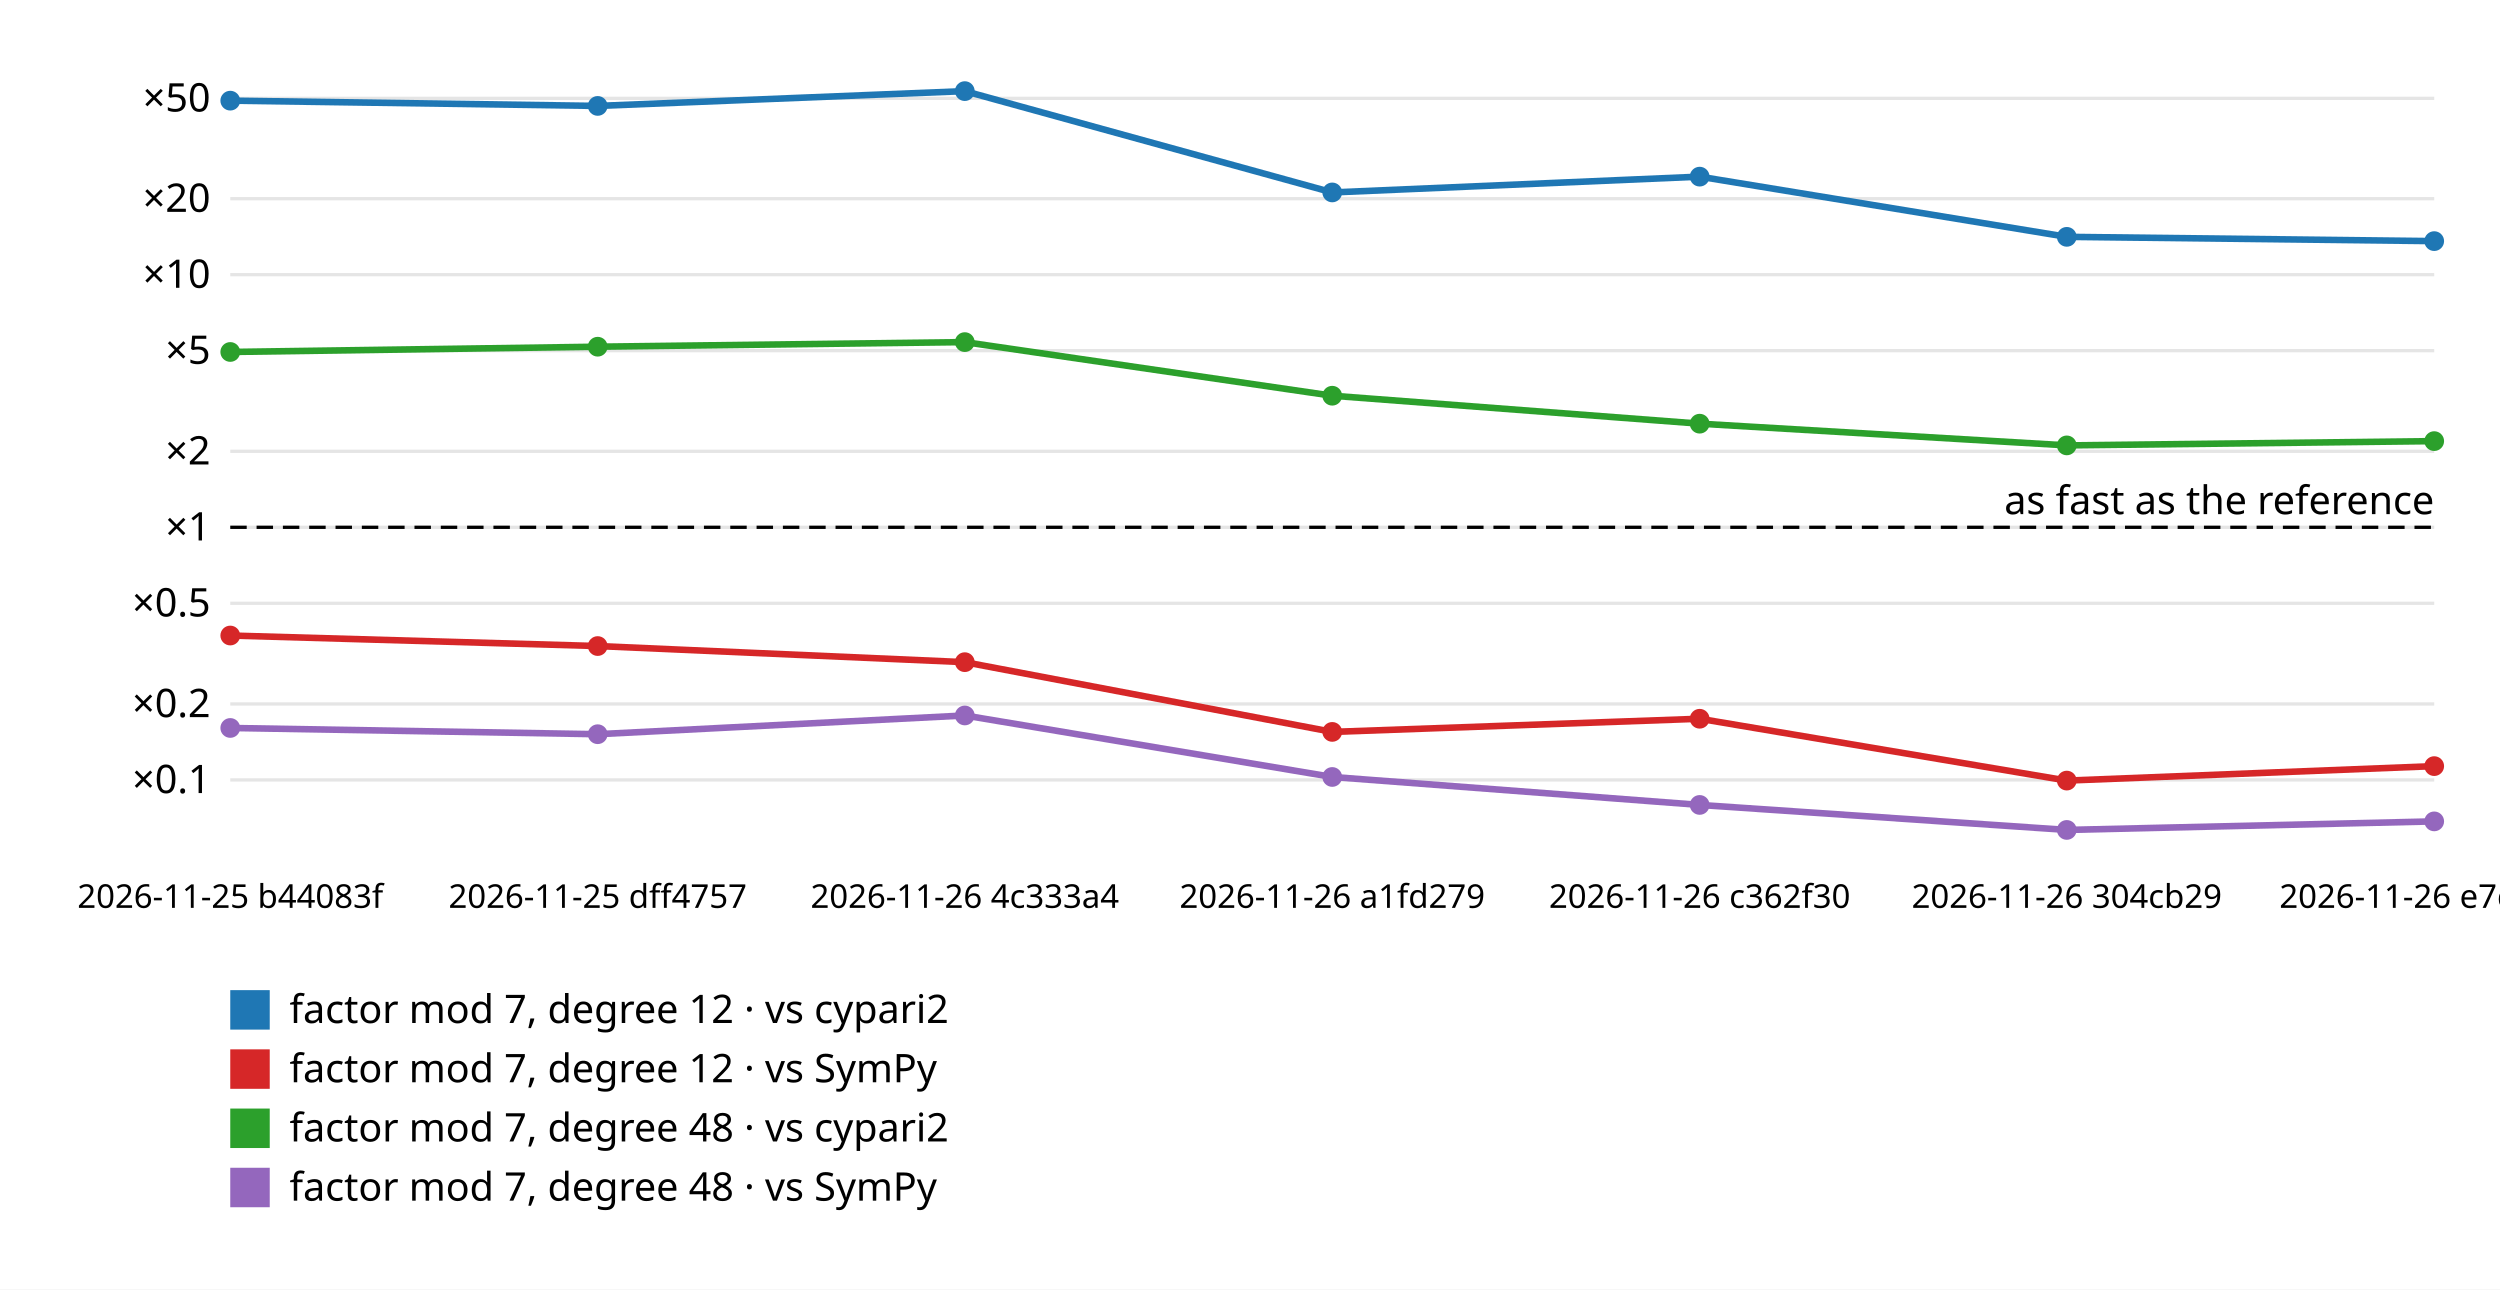
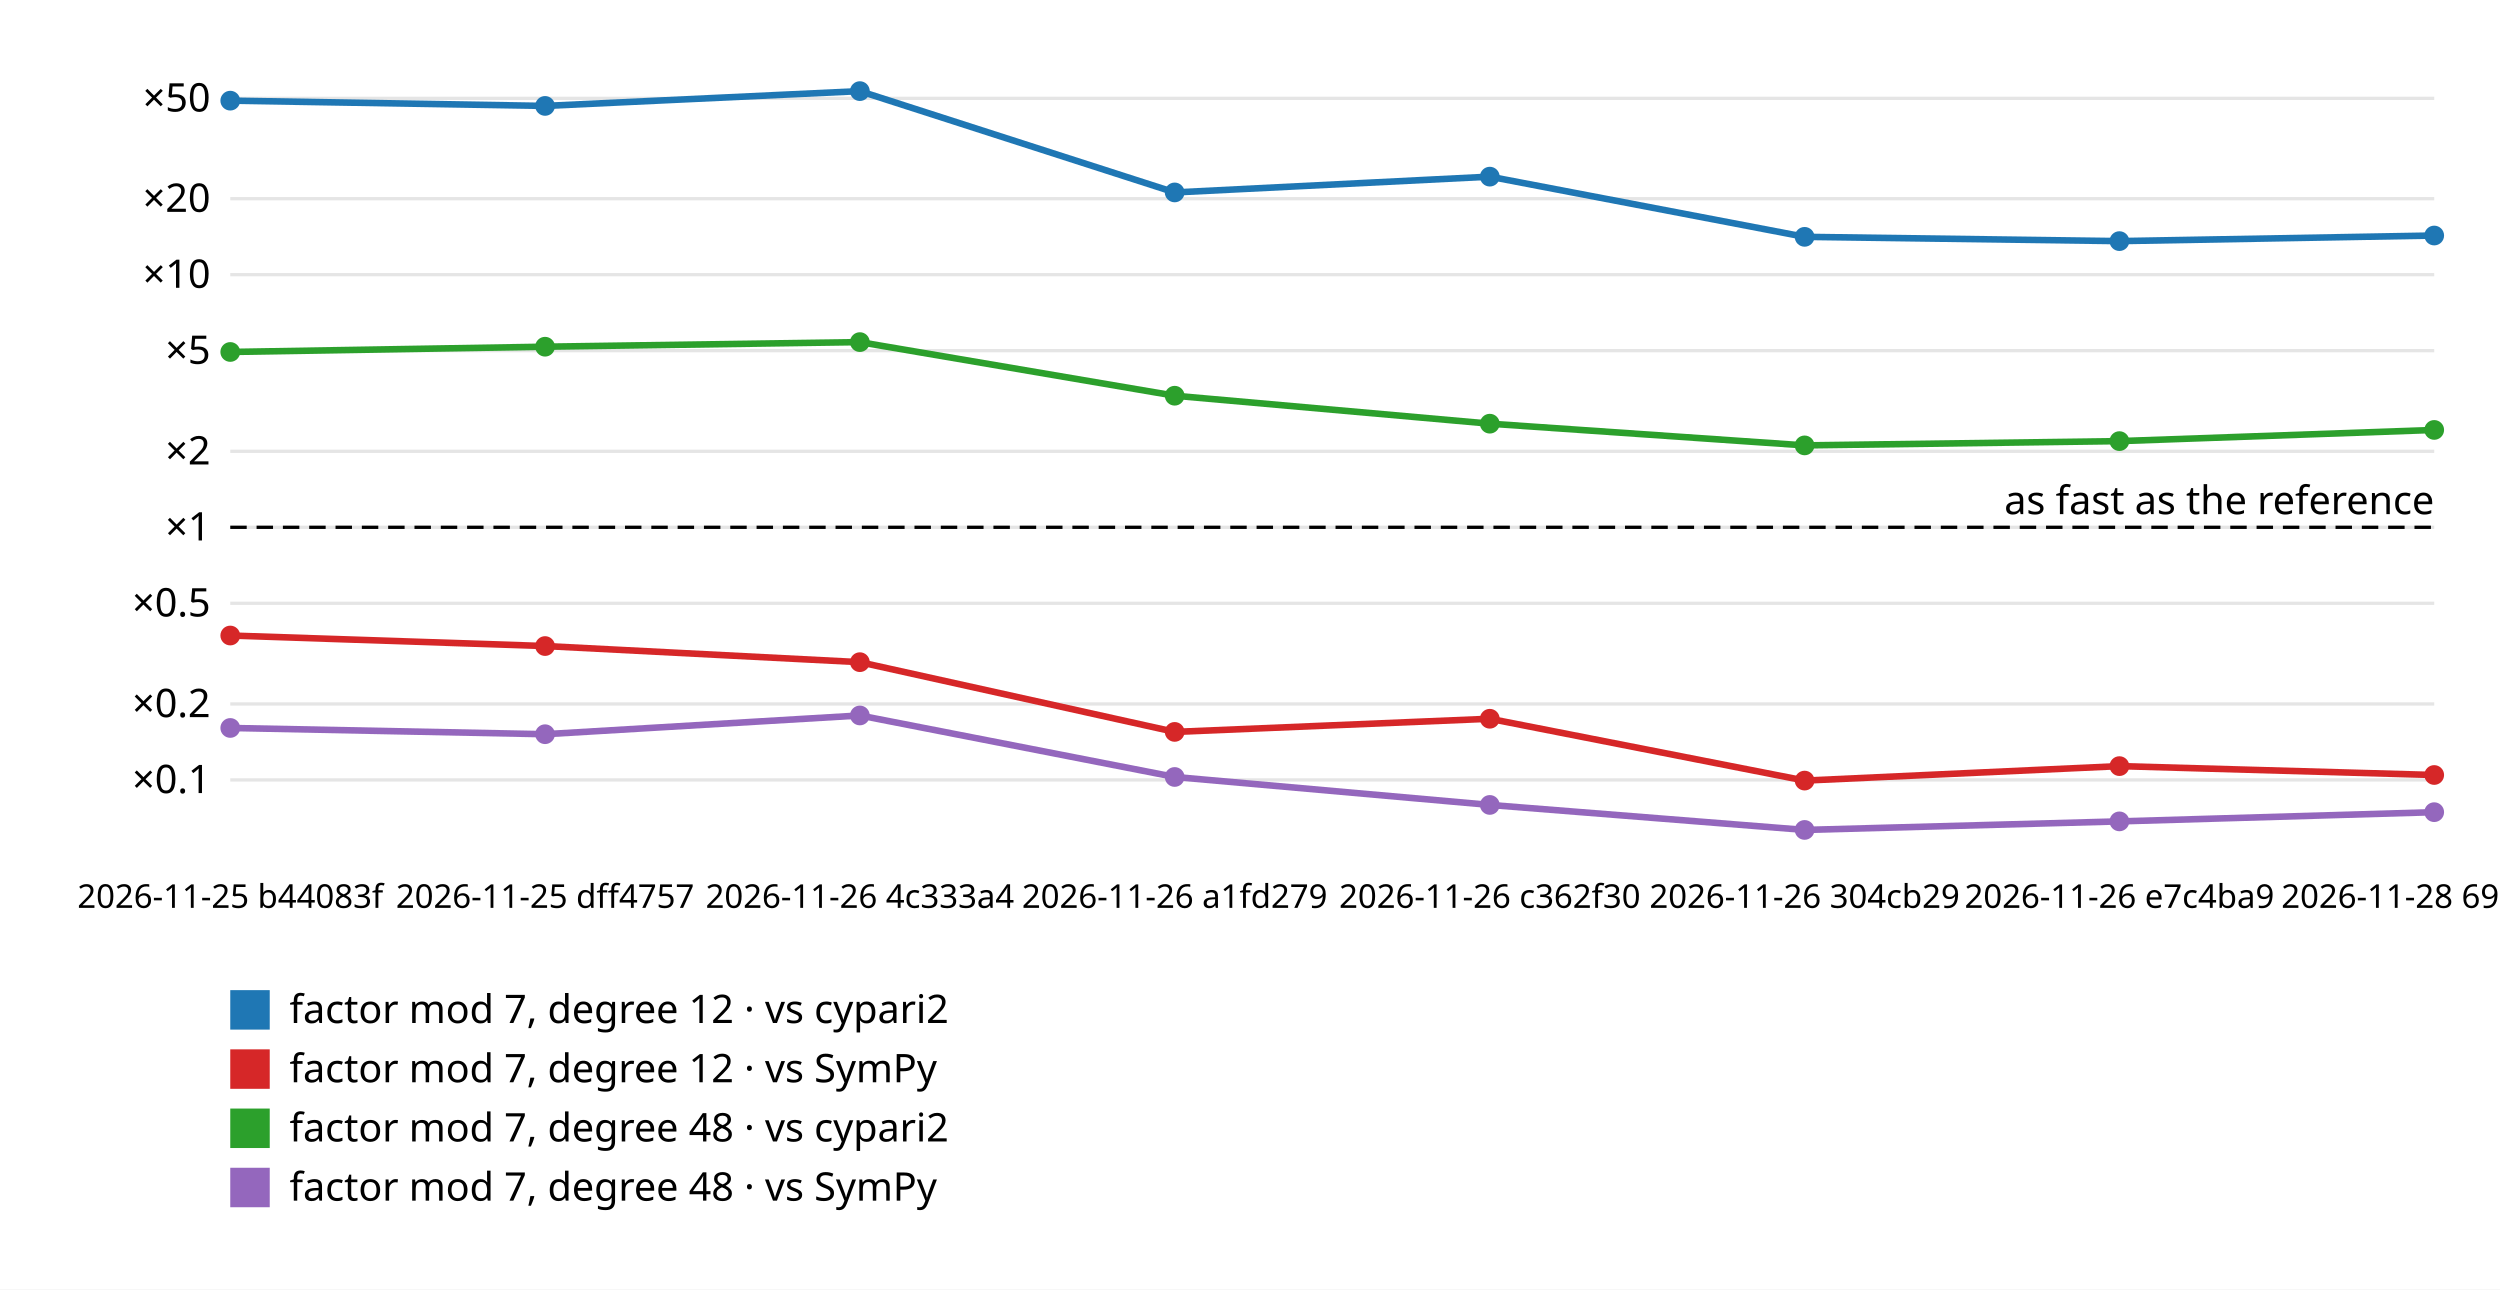
<svg xmlns="http://www.w3.org/2000/svg" width="760" height="392" font-family="sans-serif" font-size="12">
  <rect width="760" height="392" fill="white" />
  <line x1="70" x2="740" y1="237.1" y2="237.1" stroke="#e5e5e5" />
  <text x="64" y="241.1" text-anchor="end">×0.1</text>
  <line x1="70" x2="740" y1="214.0" y2="214.0" stroke="#e5e5e5" />
  <text x="64" y="218.0" text-anchor="end">×0.2</text>
  <line x1="70" x2="740" y1="183.4" y2="183.4" stroke="#e5e5e5" />
  <text x="64" y="187.4" text-anchor="end">×0.5</text>
  <line x1="70" x2="740" y1="160.3" y2="160.3" stroke="#e5e5e5" />
  <text x="64" y="164.3" text-anchor="end">×1</text>
  <line x1="70" x2="740" y1="137.2" y2="137.2" stroke="#e5e5e5" />
  <text x="64" y="141.2" text-anchor="end">×2</text>
  <line x1="70" x2="740" y1="106.6" y2="106.6" stroke="#e5e5e5" />
  <text x="64" y="110.6" text-anchor="end">×5</text>
  <line x1="70" x2="740" y1="83.5" y2="83.5" stroke="#e5e5e5" />
  <text x="64" y="87.5" text-anchor="end">×10</text>
  <line x1="70" x2="740" y1="60.4" y2="60.4" stroke="#e5e5e5" />
  <text x="64" y="64.4" text-anchor="end">×20</text>
  <line x1="70" x2="740" y1="29.9" y2="29.9" stroke="#e5e5e5" />
  <text x="64" y="33.9" text-anchor="end">×50</text>
  <line x1="70" x2="740" y1="160.3" y2="160.3" stroke="black" stroke-dasharray="5 3" />
  <text x="740" y="156.3" text-anchor="end">as fast as the reference</text>
  <text x="70.0" y="276" text-anchor="middle" font-size="10">2026-11-25 b44083f</text>
-   <text x="181.7" y="276" text-anchor="middle" font-size="10">2026-11-25 dff4757</text>
-   <text x="293.3" y="276" text-anchor="middle" font-size="10">2026-11-26 4c333a4</text>
-   <text x="405.0" y="276" text-anchor="middle" font-size="10">2026-11-26 a1fd279</text>
-   <text x="516.7" y="276" text-anchor="middle" font-size="10">2026-11-26 c362f30</text>
-   <text x="628.3" y="276" text-anchor="middle" font-size="10">2026-11-26 304cb29</text>
-   <text x="740.0" y="276" text-anchor="middle" font-size="10">2026-11-26 e7c4ba9</text>
-   <polyline points="70.0,30.6 181.7,32.2 293.3,27.7 405.0,58.5 516.7,53.7 628.3,72.0 740.0,73.3" fill="none" stroke="#1f77b4" stroke-width="2" />
+   <text x="165.7" y="276" text-anchor="middle" font-size="10">2026-11-25 dff4757</text>
+   <text x="261.4" y="276" text-anchor="middle" font-size="10">2026-11-26 4c333a4</text>
+   <text x="357.1" y="276" text-anchor="middle" font-size="10">2026-11-26 a1fd279</text>
+   <text x="452.9" y="276" text-anchor="middle" font-size="10">2026-11-26 c362f30</text>
+   <text x="548.6" y="276" text-anchor="middle" font-size="10">2026-11-26 304cb29</text>
+   <text x="644.3" y="276" text-anchor="middle" font-size="10">2026-11-26 e7c4ba9</text>
+   <text x="740.0" y="276" text-anchor="middle" font-size="10">2026-11-28 699f0d3</text>
+   <polyline points="70.0,30.6 165.7,32.2 261.4,27.7 357.1,58.5 452.9,53.7 548.6,72.0 644.3,73.3 740.0,71.6" fill="none" stroke="#1f77b4" stroke-width="2" />
  <circle cx="70.0" cy="30.6" r="3" fill="#1f77b4" />
-   <circle cx="181.7" cy="32.2" r="3" fill="#1f77b4" />
-   <circle cx="293.3" cy="27.7" r="3" fill="#1f77b4" />
-   <circle cx="405.0" cy="58.5" r="3" fill="#1f77b4" />
-   <circle cx="516.7" cy="53.7" r="3" fill="#1f77b4" />
-   <circle cx="628.3" cy="72.0" r="3" fill="#1f77b4" />
-   <circle cx="740.0" cy="73.3" r="3" fill="#1f77b4" />
+   <circle cx="165.7" cy="32.2" r="3" fill="#1f77b4" />
+   <circle cx="261.4" cy="27.7" r="3" fill="#1f77b4" />
+   <circle cx="357.1" cy="58.5" r="3" fill="#1f77b4" />
+   <circle cx="452.9" cy="53.7" r="3" fill="#1f77b4" />
+   <circle cx="548.6" cy="72.0" r="3" fill="#1f77b4" />
+   <circle cx="644.3" cy="73.3" r="3" fill="#1f77b4" />
+   <circle cx="740.0" cy="71.6" r="3" fill="#1f77b4" />
  <rect x="70" y="301" width="12" height="12" fill="#1f77b4" />
  <text x="88" y="311">factor mod 7, degree 12 · vs cypari2</text>
-   <polyline points="70.0,193.2 181.7,196.4 293.3,201.3 405.0,222.5 516.7,218.5 628.3,237.3 740.0,232.9" fill="none" stroke="#d62728" stroke-width="2" />
+   <polyline points="70.0,193.2 165.7,196.4 261.4,201.3 357.1,222.5 452.9,218.5 548.6,237.3 644.3,232.9 740.0,235.6" fill="none" stroke="#d62728" stroke-width="2" />
  <circle cx="70.0" cy="193.2" r="3" fill="#d62728" />
-   <circle cx="181.7" cy="196.4" r="3" fill="#d62728" />
-   <circle cx="293.3" cy="201.3" r="3" fill="#d62728" />
-   <circle cx="405.0" cy="222.5" r="3" fill="#d62728" />
-   <circle cx="516.7" cy="218.5" r="3" fill="#d62728" />
-   <circle cx="628.3" cy="237.3" r="3" fill="#d62728" />
-   <circle cx="740.0" cy="232.9" r="3" fill="#d62728" />
+   <circle cx="165.7" cy="196.4" r="3" fill="#d62728" />
+   <circle cx="261.4" cy="201.3" r="3" fill="#d62728" />
+   <circle cx="357.1" cy="222.5" r="3" fill="#d62728" />
+   <circle cx="452.9" cy="218.5" r="3" fill="#d62728" />
+   <circle cx="548.6" cy="237.3" r="3" fill="#d62728" />
+   <circle cx="644.3" cy="232.9" r="3" fill="#d62728" />
+   <circle cx="740.0" cy="235.6" r="3" fill="#d62728" />
  <rect x="70" y="319" width="12" height="12" fill="#d62728" />
  <text x="88" y="329">factor mod 7, degree 12 · vs SymPy</text>
-   <polyline points="70.0,107.0 181.7,105.4 293.3,104.0 405.0,120.3 516.7,128.8 628.3,135.4 740.0,134.1" fill="none" stroke="#2ca02c" stroke-width="2" />
+   <polyline points="70.0,107.0 165.7,105.4 261.4,104.0 357.1,120.3 452.9,128.8 548.6,135.4 644.3,134.1 740.0,130.7" fill="none" stroke="#2ca02c" stroke-width="2" />
  <circle cx="70.0" cy="107.0" r="3" fill="#2ca02c" />
-   <circle cx="181.7" cy="105.4" r="3" fill="#2ca02c" />
-   <circle cx="293.3" cy="104.0" r="3" fill="#2ca02c" />
-   <circle cx="405.0" cy="120.3" r="3" fill="#2ca02c" />
-   <circle cx="516.7" cy="128.8" r="3" fill="#2ca02c" />
-   <circle cx="628.3" cy="135.4" r="3" fill="#2ca02c" />
-   <circle cx="740.0" cy="134.1" r="3" fill="#2ca02c" />
+   <circle cx="165.7" cy="105.4" r="3" fill="#2ca02c" />
+   <circle cx="261.4" cy="104.0" r="3" fill="#2ca02c" />
+   <circle cx="357.1" cy="120.3" r="3" fill="#2ca02c" />
+   <circle cx="452.9" cy="128.8" r="3" fill="#2ca02c" />
+   <circle cx="548.6" cy="135.4" r="3" fill="#2ca02c" />
+   <circle cx="644.3" cy="134.1" r="3" fill="#2ca02c" />
+   <circle cx="740.0" cy="130.7" r="3" fill="#2ca02c" />
  <rect x="70" y="337" width="12" height="12" fill="#2ca02c" />
  <text x="88" y="347">factor mod 7, degree 48 · vs cypari2</text>
-   <polyline points="70.0,221.3 181.7,223.2 293.3,217.5 405.0,236.2 516.7,244.7 628.3,252.3 740.0,249.7" fill="none" stroke="#9467bd" stroke-width="2" />
+   <polyline points="70.0,221.3 165.7,223.2 261.4,217.5 357.1,236.2 452.9,244.7 548.6,252.3 644.3,249.7 740.0,246.9" fill="none" stroke="#9467bd" stroke-width="2" />
  <circle cx="70.0" cy="221.3" r="3" fill="#9467bd" />
-   <circle cx="181.7" cy="223.2" r="3" fill="#9467bd" />
-   <circle cx="293.3" cy="217.5" r="3" fill="#9467bd" />
-   <circle cx="405.0" cy="236.2" r="3" fill="#9467bd" />
-   <circle cx="516.7" cy="244.7" r="3" fill="#9467bd" />
-   <circle cx="628.3" cy="252.3" r="3" fill="#9467bd" />
-   <circle cx="740.0" cy="249.7" r="3" fill="#9467bd" />
+   <circle cx="165.7" cy="223.2" r="3" fill="#9467bd" />
+   <circle cx="261.4" cy="217.5" r="3" fill="#9467bd" />
+   <circle cx="357.1" cy="236.2" r="3" fill="#9467bd" />
+   <circle cx="452.9" cy="244.7" r="3" fill="#9467bd" />
+   <circle cx="548.6" cy="252.3" r="3" fill="#9467bd" />
+   <circle cx="644.3" cy="249.7" r="3" fill="#9467bd" />
+   <circle cx="740.0" cy="246.9" r="3" fill="#9467bd" />
  <rect x="70" y="355" width="12" height="12" fill="#9467bd" />
  <text x="88" y="365">factor mod 7, degree 48 · vs SymPy</text>
</svg>
